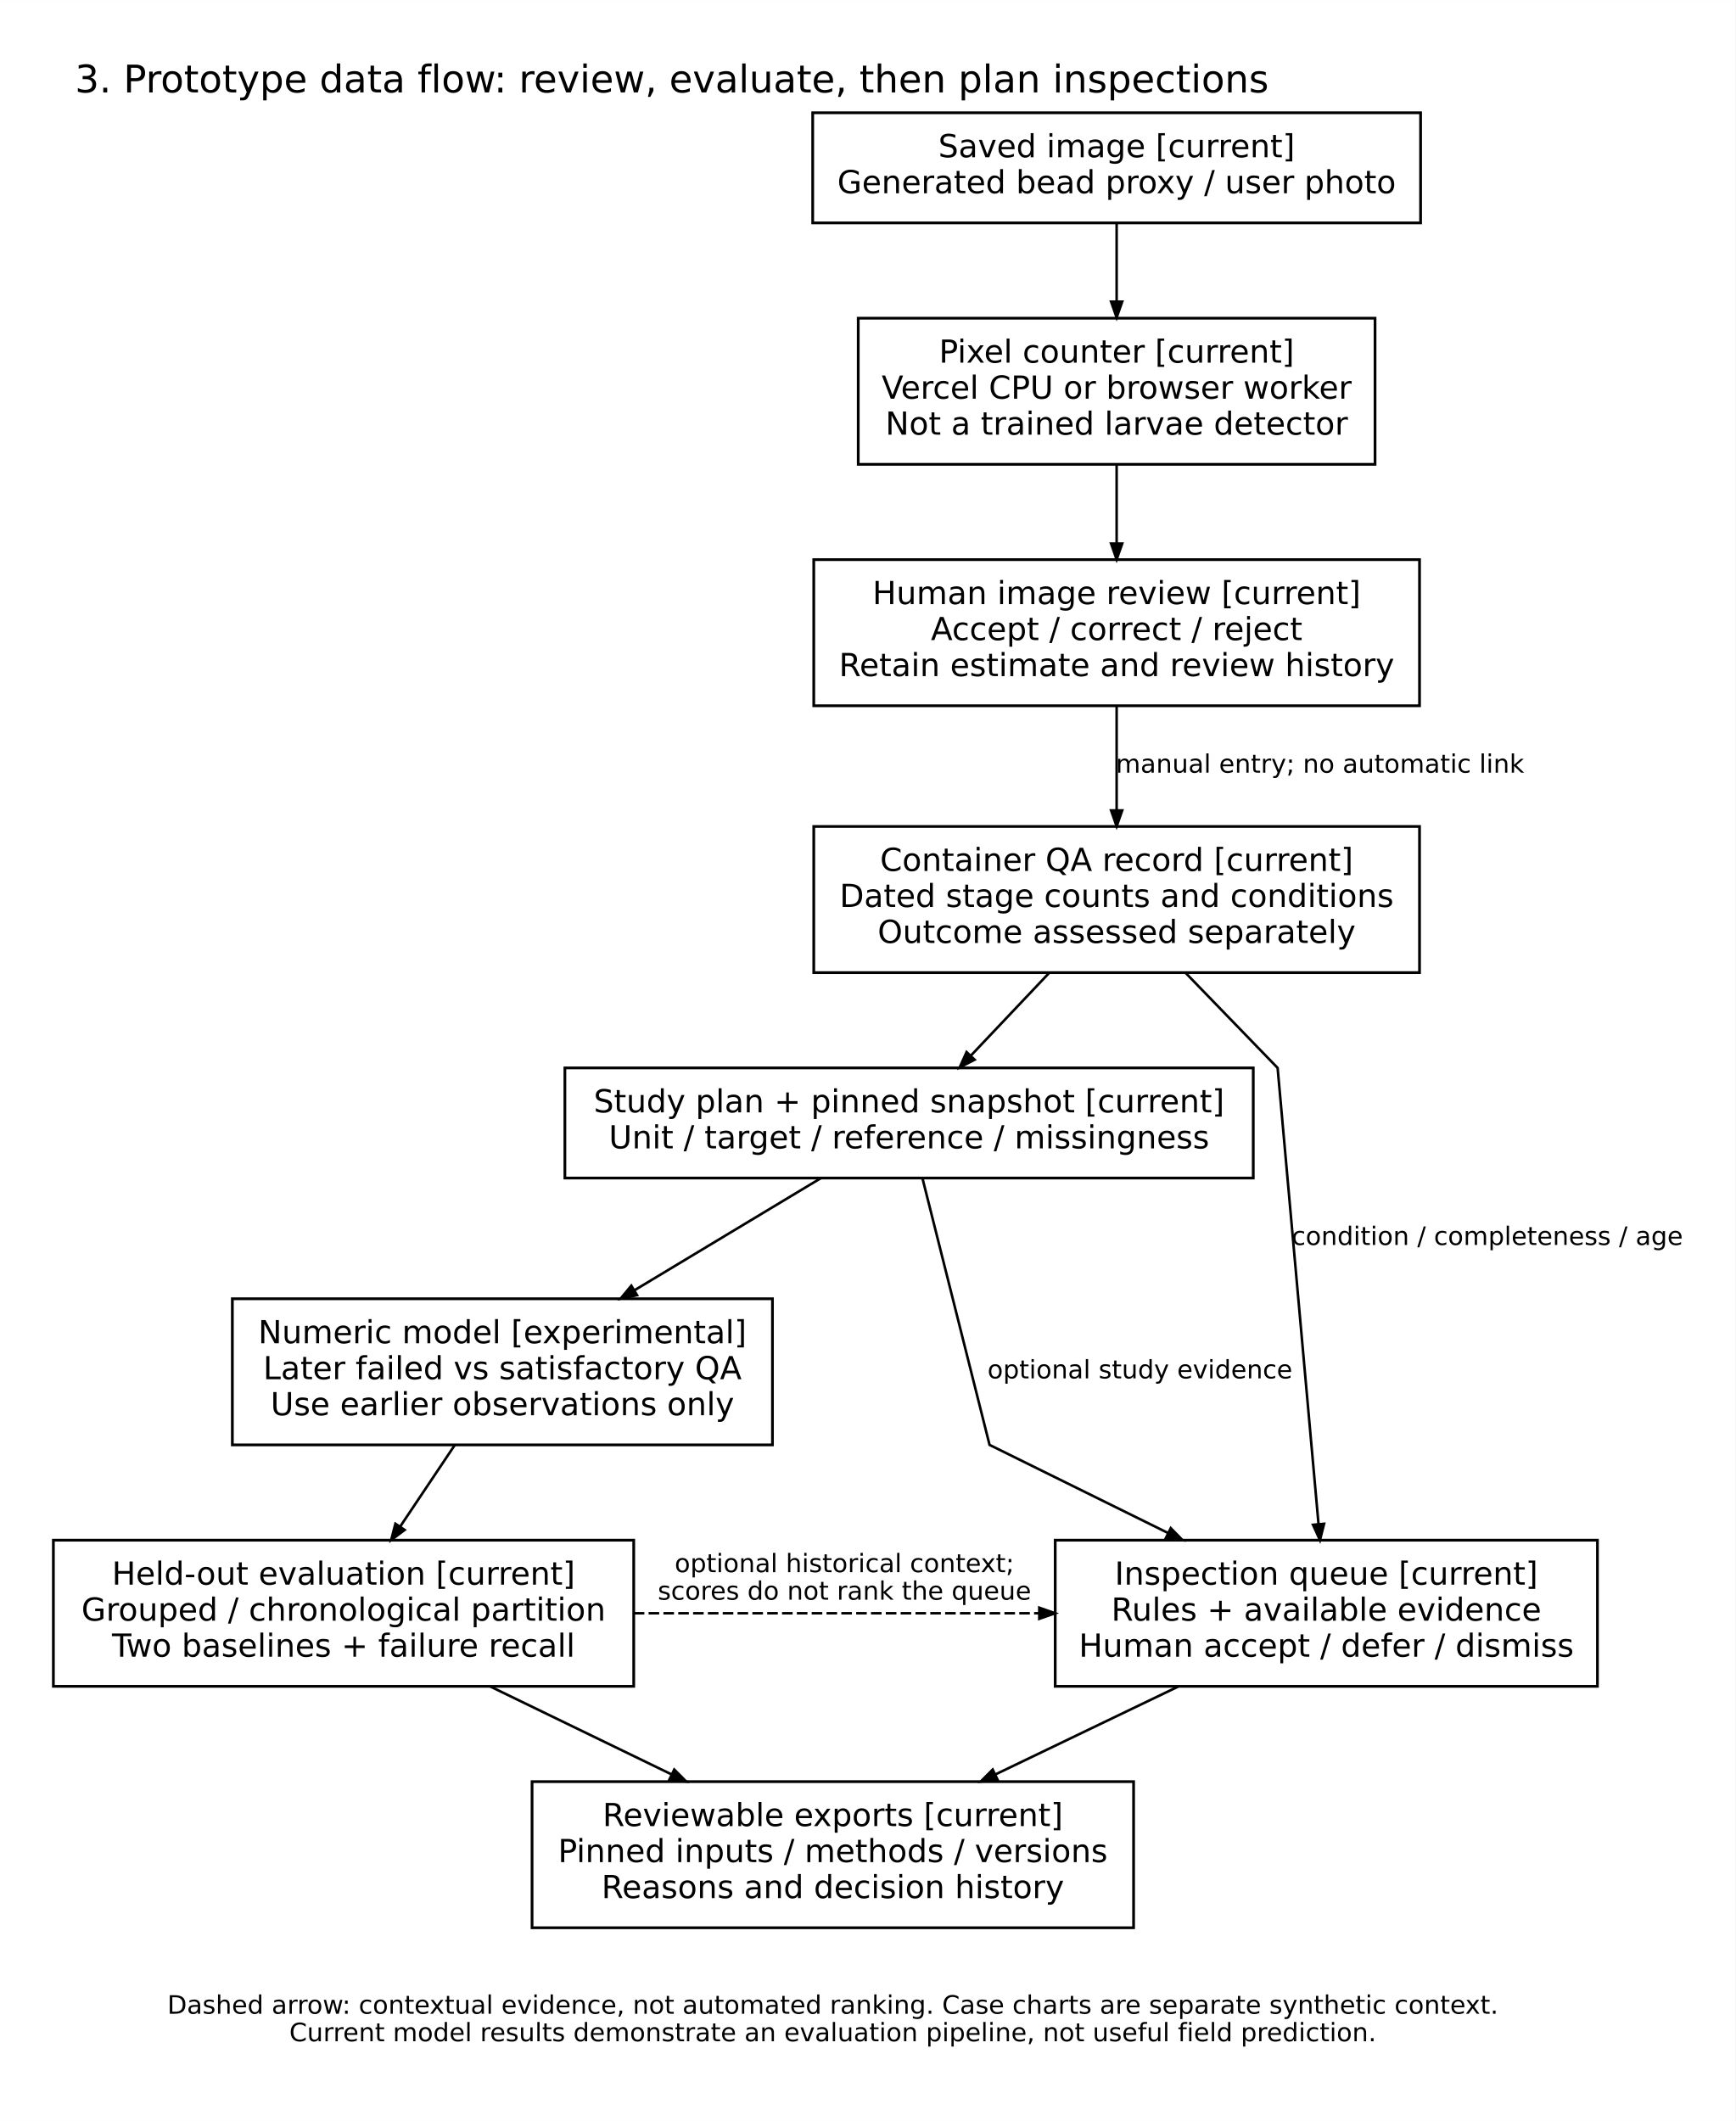
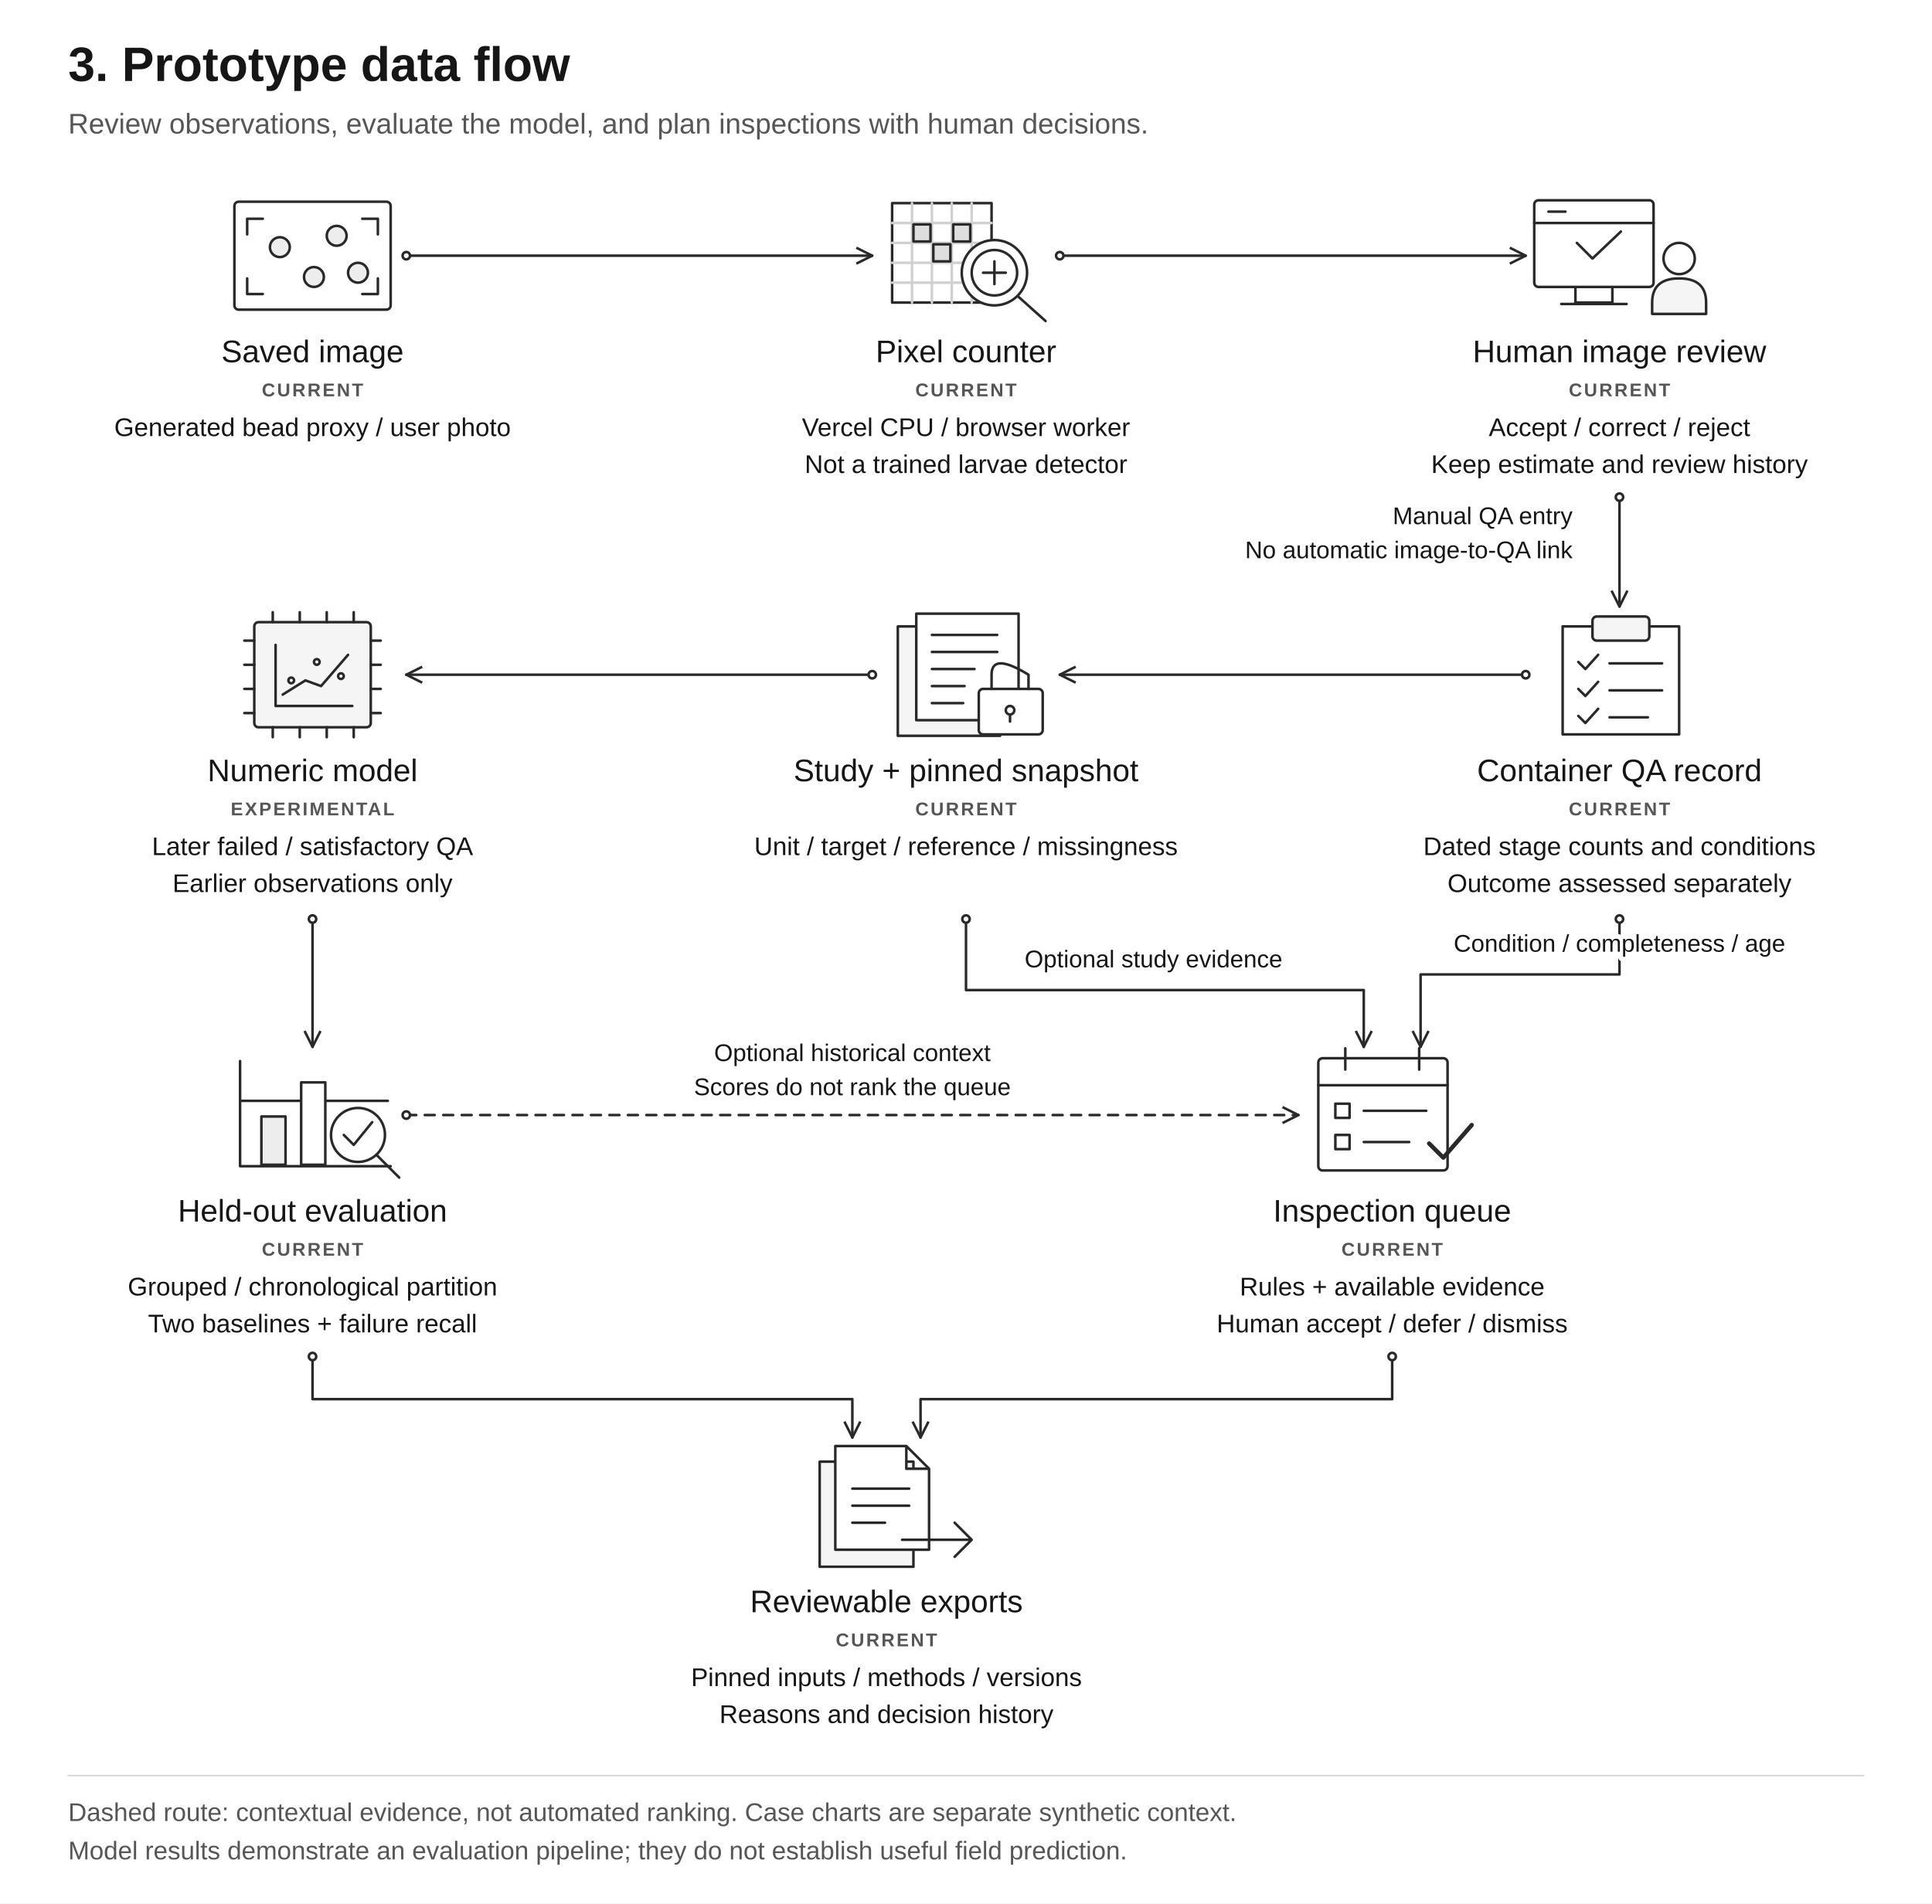
- <svg xmlns="http://www.w3.org/2000/svg" role="img" aria-labelledby="figure-title figure-description" width="819pt" height="1001pt" viewBox="0.00 0.00 819.40 1001.40">
-   <g id="graph0" class="graph" transform="scale(1 1) rotate(0) translate(25.2 976.2)">
-     <polygon fill="white" stroke="transparent" points="-25.2,25.2 -25.2,-976.2 794.2,-976.2 794.2,25.2 -25.2,25.2" />
-     <text text-anchor="middle" x="292" y="-932.6" font-family="DejaVu Sans" font-size="18.00">3. Prototype data flow: review, evaluate, then plan inspections</text>
-     <g id="node1" class="node">
-       <polygon fill="white" stroke="black" stroke-width="1.3" points="645.5,-923 358.5,-923 358.5,-871 645.5,-871 645.5,-923" />
-       <text text-anchor="middle" x="502" y="-902" font-family="DejaVu Sans" font-size="15.00">Saved image [current]</text>
-       <text text-anchor="middle" x="502" y="-885" font-family="DejaVu Sans" font-size="15.00">Generated bead proxy / user photo</text>
-     </g>
-     <g id="node2" class="node">
-       <polygon fill="white" stroke="black" stroke-width="1.3" points="624,-826 380,-826 380,-757 624,-757 624,-826" />
-       <text text-anchor="middle" x="502" y="-805" font-family="DejaVu Sans" font-size="15.00">Pixel counter [current]</text>
-       <text text-anchor="middle" x="502" y="-788" font-family="DejaVu Sans" font-size="15.00">Vercel CPU or browser worker</text>
-       <text text-anchor="middle" x="502" y="-771" font-family="DejaVu Sans" font-size="15.00">Not a trained larvae detector</text>
-     </g>
-     <g id="edge1" class="edge">
-       <path fill="none" stroke="black" stroke-width="1.2" d="M502,-870.95C502,-859.85 502,-846.49 502,-833.98" />
-       <polygon fill="black" stroke="black" stroke-width="1.2" points="504.63,-833.82 502,-826.32 499.38,-833.82 504.63,-833.82" />
-     </g>
-     <g id="node3" class="node">
-       <polygon fill="white" stroke="black" stroke-width="1.3" points="645,-712 359,-712 359,-643 645,-643 645,-712" />
-       <text text-anchor="middle" x="502" y="-691" font-family="DejaVu Sans" font-size="15.00">Human image review [current]</text>
-       <text text-anchor="middle" x="502" y="-674" font-family="DejaVu Sans" font-size="15.00">Accept / correct / reject</text>
-       <text text-anchor="middle" x="502" y="-657" font-family="DejaVu Sans" font-size="15.00">Retain estimate and review history</text>
-     </g>
-     <g id="edge2" class="edge">
-       <path fill="none" stroke="black" stroke-width="1.2" d="M502,-756.9C502,-745.27 502,-732.1 502,-719.92" />
-       <polygon fill="black" stroke="black" stroke-width="1.2" points="504.63,-719.58 502,-712.08 499.38,-719.58 504.63,-719.58" />
-     </g>
-     <g id="node4" class="node">
-       <polygon fill="white" stroke="black" stroke-width="1.3" points="645,-586 359,-586 359,-517 645,-517 645,-586" />
-       <text text-anchor="middle" x="502" y="-565" font-family="DejaVu Sans" font-size="15.00">Container QA record [current]</text>
-       <text text-anchor="middle" x="502" y="-548" font-family="DejaVu Sans" font-size="15.00">Dated stage counts and conditions</text>
-       <text text-anchor="middle" x="502" y="-531" font-family="DejaVu Sans" font-size="15.00">Outcome assessed separately</text>
-     </g>
-     <g id="edge3" class="edge">
-       <path fill="none" stroke="black" stroke-width="1.2" d="M502,-642.94C502,-627.78 502,-609.72 502,-593.74" />
-       <polygon fill="black" stroke="black" stroke-width="1.2" points="504.63,-593.58 502,-586.08 499.38,-593.58 504.63,-593.58" />
-       <text text-anchor="middle" x="598" y="-611.4" font-family="DejaVu Sans" font-size="12.00">manual entry; no automatic link</text>
-     </g>
-     <g id="node5" class="node">
-       <polygon fill="white" stroke="black" stroke-width="1.3" points="566.5,-472 241.5,-472 241.5,-420 566.5,-420 566.5,-472" />
-       <text text-anchor="middle" x="404" y="-451" font-family="DejaVu Sans" font-size="15.00">Study plan + pinned snapshot [current]</text>
-       <text text-anchor="middle" x="404" y="-434" font-family="DejaVu Sans" font-size="15.00">Unit / target / reference / missingness</text>
-     </g>
-     <g id="edge4" class="edge">
-       <path fill="none" stroke="black" stroke-width="1.2" d="M470.18,-516.9C458.26,-504.3 444.78,-490.07 433.12,-477.75" />
-       <polygon fill="black" stroke="black" stroke-width="1.2" points="434.96,-475.88 427.9,-472.24 431.15,-479.49 434.96,-475.88" />
-     </g>
-     <g id="node8" class="node">
-       <polygon fill="white" stroke="black" stroke-width="1.3" points="729,-249 473,-249 473,-180 729,-180 729,-249" />
-       <text text-anchor="middle" x="601" y="-228" font-family="DejaVu Sans" font-size="15.00">Inspection queue [current]</text>
-       <text text-anchor="middle" x="601" y="-211" font-family="DejaVu Sans" font-size="15.00">Rules + available evidence</text>
-       <text text-anchor="middle" x="601" y="-194" font-family="DejaVu Sans" font-size="15.00">Human accept / defer / dismiss</text>
-     </g>
-     <g id="edge7" class="edge">
-       <path fill="none" stroke="black" stroke-width="1.2" d="M534.67,-516.75C555.27,-495.48 578,-472 578,-472 578,-472 590.81,-329.16 597.31,-256.67" />
-       <polygon fill="black" stroke="black" stroke-width="1.2" points="599.94,-256.74 597.99,-249.03 594.71,-256.27 599.94,-256.74" />
-       <text text-anchor="middle" x="677" y="-388.4" font-family="DejaVu Sans" font-size="12.00">condition / completeness / age</text>
-     </g>
-     <g id="node6" class="node">
-       <polygon fill="white" stroke="black" stroke-width="1.3" points="339.5,-363 84.5,-363 84.5,-294 339.5,-294 339.5,-363" />
-       <text text-anchor="middle" x="212" y="-342" font-family="DejaVu Sans" font-size="15.00">Numeric model [experimental]</text>
-       <text text-anchor="middle" x="212" y="-325" font-family="DejaVu Sans" font-size="15.00">Later failed vs satisfactory QA</text>
-       <text text-anchor="middle" x="212" y="-308" font-family="DejaVu Sans" font-size="15.00">Use earlier observations only</text>
-     </g>
-     <g id="edge5" class="edge">
-       <path fill="none" stroke="black" stroke-width="1.2" d="M362.34,-419.94C336.6,-404.46 303.1,-384.3 274.25,-366.95" />
-       <polygon fill="black" stroke="black" stroke-width="1.2" points="275.57,-364.68 267.79,-363.06 272.86,-369.18 275.57,-364.68" />
-     </g>
-     <g id="edge8" class="edge">
-       <path fill="none" stroke="black" stroke-width="1.2" d="M410.36,-419.73C421.18,-376.74 442,-294 442,-294 442,-294 484.97,-272.78 526.24,-252.41" />
-       <polygon fill="black" stroke="black" stroke-width="1.2" points="527.55,-254.69 533.11,-249.02 525.22,-249.99 527.55,-254.69" />
-       <text text-anchor="middle" x="513" y="-325.4" font-family="DejaVu Sans" font-size="12.00">optional study evidence</text>
-     </g>
-     <g id="node7" class="node">
-       <polygon fill="white" stroke="black" stroke-width="1.3" points="274,-249 0,-249 0,-180 274,-180 274,-249" />
-       <text text-anchor="middle" x="137" y="-228" font-family="DejaVu Sans" font-size="15.00">Held-out evaluation [current]</text>
-       <text text-anchor="middle" x="137" y="-211" font-family="DejaVu Sans" font-size="15.00">Grouped / chronological partition</text>
-       <text text-anchor="middle" x="137" y="-194" font-family="DejaVu Sans" font-size="15.00">Two baselines + failure recall</text>
-     </g>
-     <g id="edge6" class="edge">
-       <path fill="none" stroke="black" stroke-width="1.2" d="M189.5,-293.9C181.41,-281.82 172.22,-268.09 163.8,-255.53" />
-       <polygon fill="black" stroke="black" stroke-width="1.2" points="165.84,-253.85 159.49,-249.08 161.48,-256.77 165.84,-253.85" />
-     </g>
-     <g id="edge9" class="edge">
-       <path fill="none" stroke="black" stroke-width="1.2" stroke-dasharray="5,2" d="M274.02,-214.5C334.38,-214.5 405.11,-214.5 465.32,-214.5" />
-       <polygon fill="black" stroke="black" stroke-width="1.2" points="465.48,-217.13 472.98,-214.5 465.48,-211.88 465.48,-217.13" />
-       <text text-anchor="middle" x="373.5" y="-233.9" font-family="DejaVu Sans" font-size="12.00">optional historical context;</text>
-       <text text-anchor="middle" x="373.5" y="-220.9" font-family="DejaVu Sans" font-size="12.00">scores do not rank the queue</text>
-     </g>
-     <g id="node9" class="node">
-       <polygon fill="white" stroke="black" stroke-width="1.3" points="510,-135 226,-135 226,-66 510,-66 510,-135" />
-       <text text-anchor="middle" x="368" y="-114" font-family="DejaVu Sans" font-size="15.00">Reviewable exports [current]</text>
-       <text text-anchor="middle" x="368" y="-97" font-family="DejaVu Sans" font-size="15.00">Pinned inputs / methods / versions</text>
-       <text text-anchor="middle" x="368" y="-80" font-family="DejaVu Sans" font-size="15.00">Reasons and decision history</text>
-     </g>
-     <g id="edge10" class="edge">
-       <path fill="none" stroke="black" stroke-width="1.2" d="M206.31,-179.9C233.26,-166.83 264.23,-151.81 291.81,-138.44" />
-       <polygon fill="black" stroke="black" stroke-width="1.2" points="293.14,-140.71 298.74,-135.08 290.85,-135.99 293.14,-140.71" />
-     </g>
-     <g id="edge11" class="edge">
-       <path fill="none" stroke="black" stroke-width="1.2" d="M531.09,-179.9C503.91,-166.83 472.67,-151.81 444.85,-138.44" />
-       <polygon fill="black" stroke="black" stroke-width="1.2" points="445.76,-135.96 437.86,-135.08 443.48,-140.7 445.76,-135.96" />
-     </g>
-     <g id="node10" class="node">
-       <polygon fill="white" stroke="transparent" stroke-width="1.3" points="692.5,-44 43.5,-44 43.5,0 692.5,0 692.5,-44" />
-       <text text-anchor="middle" x="368" y="-25.4" font-family="DejaVu Sans" font-size="12.00">Dashed arrow: contextual evidence, not automated ranking. Case charts are separate synthetic context.</text>
-       <text text-anchor="middle" x="368" y="-12.4" font-family="DejaVu Sans" font-size="12.00">Current model results demonstrate an evaluation pipeline, not useful field prediction.</text>
-     </g>
+ <svg xmlns="http://www.w3.org/2000/svg" width="1360" height="1340" viewBox="0 0 1360 1340" role="img" aria-labelledby="figure-title figure-description">
+   <defs>
+     <marker id="arrow" viewBox="0 0 9 9" refX="8" refY="4.5" markerWidth="8" markerHeight="8" orient="auto-start-reverse">
+       <path d="M1 1L8 4.5L1 8" fill="none" stroke="#292929" stroke-width="1.1" stroke-linejoin="round" />
+     </marker>
+     <symbol id="icon-clients" viewBox="0 0 128 96">
+       <rect x="6" y="18" width="82" height="54" rx="3" fill="#f5f5f5" />
+       <rect x="12" y="24" width="70" height="40" fill="white" />
+       <path d="M1 78H94L88 85H7Z" fill="white" />
+       <path d="M34 78H62" />
+       <rect x="101" y="9" width="25" height="74" rx="4" fill="white" />
+       <path d="M106 18H121M108 75H119" />
+       <path d="M20 55L44 33L72 57" stroke="#d5d5d5" />
+     </symbol>
+     <symbol id="icon-camera" viewBox="0 0 128 96">
+       <path d="M64 54V88M40 89H88" />
+       <path d="M24 20L35 10H56L64 20" fill="white" />
+       <rect x="14" y="20" width="95" height="48" rx="4" fill="#f5f5f5" />
+       <circle cx="63" cy="44" r="17" fill="white" />
+       <circle cx="63" cy="44" r="10" />
+       <path d="M25 31H35M114 21Q127 31 114 41M119 15Q136 31 119 47" />
+     </symbol>
+     <symbol id="icon-router" viewBox="0 0 128 96">
+       <path d="M28 47V15M99 47V15M16 20Q5 30 16 40M10 14Q-8 30 10 46M111 20Q122 30 111 40M117 14Q135 30 117 46" />
+       <rect x="6" y="49" width="116" height="29" rx="3" fill="#f5f5f5" />
+       <path d="M17 59H25V68H17ZM32 59H40V68H32ZM47 59H55V68H47ZM62 59H70V68H62Z" fill="white" />
+       <circle cx="94" cy="64" r="2" />
+       <circle cx="105" cy="64" r="2" />
+       <path d="M17 79V84H29V79M98 79V84H110V79" />
+     </symbol>
+     <symbol id="icon-gateway" viewBox="0 0 128 96">
+       <path d="M64 15V77M46 77L64 40L82 77M52 63H76M56 50H72" />
+       <circle cx="64" cy="12" r="3" fill="white" />
+       <path d="M49 8Q38 20 49 32M79 8Q90 20 79 32M39 1Q20 20 39 41M89 1Q108 20 89 41" />
+       <rect x="28" y="78" width="72" height="14" rx="2" fill="#f5f5f5" />
+       <path d="M37 84H49M56 84H68" />
+       <circle cx="86" cy="85" r="2" />
+     </symbol>
+     <symbol id="icon-route" viewBox="0 0 128 96">
+       <rect x="8" y="9" width="112" height="78" rx="4" fill="white" />
+       <path d="M8 27H120" />
+       <circle cx="18" cy="18" r="1.5" />
+       <circle cx="26" cy="18" r="1.5" />
+       <path d="M64 39V54M31 68V54H97V68" />
+       <rect x="54" y="34" width="20" height="12" rx="2" fill="#f5f5f5" />
+       <rect x="21" y="67" width="20" height="12" rx="2" fill="#f5f5f5" />
+       <rect x="54" y="67" width="20" height="12" rx="2" fill="#f5f5f5" />
+       <rect x="87" y="67" width="20" height="12" rx="2" fill="#f5f5f5" />
+       <path d="M64 54V67" />
+     </symbol>
+     <symbol id="icon-worker" viewBox="0 0 128 96">
+       <rect x="7" y="8" width="114" height="68" rx="3" fill="#f5f5f5" />
+       <rect x="14" y="15" width="100" height="53" fill="white" />
+       <path d="M52 77V86H76V77M38 87H90" />
+       <rect x="49" y="27" width="30" height="29" rx="2" fill="#f5f5f5" />
+       <path d="M57 21V27M65 21V27M73 21V27M57 56V62M65 56V62M73 56V62M43 33H49M43 41H49M43 49H49M79 33H85M79 41H85M79 49H85" />
+     </symbol>
+     <symbol id="icon-cloud" viewBox="0 0 128 96">
+       <path d="M30 77H101C131 77 133 39 108 36C107 8 70 1 54 24C36 16 19 29 20 44C-3 48 1 77 30 77Z" fill="white" />
+       <rect x="47" y="40" width="36" height="25" rx="3" fill="#f5f5f5" />
+       <path d="M55 48L50 52L55 57M75 48L80 52L75 57M68 47L63 58" />
+     </symbol>
+     <symbol id="icon-server" viewBox="0 0 128 96">
+       <rect x="25" y="5" width="78" height="84" rx="3" fill="#f5f5f5" />
+       <path d="M25 32H103M25 60H103M36 17H68M36 45H68M36 73H68M34 90V94M94 90V94" />
+       <circle cx="88" cy="19" r="3" fill="white" />
+       <circle cx="88" cy="47" r="3" fill="white" />
+       <circle cx="88" cy="75" r="3" fill="white" />
+     </symbol>
+     <symbol id="icon-browser-store" viewBox="0 0 128 96">
+       <rect x="4" y="8" width="99" height="70" rx="3" fill="white" />
+       <path d="M4 25H103M14 16H29M15 40H61M15 51H50M15 62H40" />
+       <path d="M65 50V83C65 96 123 96 123 83V50" fill="#f5f5f5" />
+       <ellipse cx="94" cy="50" rx="29" ry="10" fill="white" />
+       <path d="M65 65C65 78 123 78 123 65" />
+     </symbol>
+     <symbol id="icon-database" viewBox="0 0 128 96">
+       <path d="M20 18V78C20 97 108 97 108 78V18" fill="#f5f5f5" />
+       <ellipse cx="64" cy="18" rx="44" ry="14" fill="white" />
+       <path d="M20 38C20 57 108 57 108 38M20 59C20 78 108 78 108 59" />
+     </symbol>
+     <symbol id="icon-stock" viewBox="0 0 128 96">
+       <path d="M19 22L36 8H116V76L100 90H19Z" fill="#f5f5f5" />
+       <path d="M19 22H100V90M100 22L116 8M100 22V90L116 76" />
+       <path d="M27 30H92V81H27Z" fill="white" />
+       <path d="M34 30V81M85 30V81M27 37H92M27 74H92" stroke="#d0d0d0" />
+       <ellipse cx="59" cy="54" rx="3" ry="11" />
+       <path d="M56 52Q38 34 43 53L56 57M62 52Q80 34 75 53L62 57M56 59L42 67M56 63L49 73M62 59L76 67M62 63L69 73M59 42L62 35" />
+       <path d="M44 16H87" />
+     </symbol>
+     <symbol id="icon-release" viewBox="0 0 128 96">
+       <path d="M27 33L35 84Q64 98 93 84L101 33" fill="white" />
+       <ellipse cx="64" cy="33" rx="43" ry="10" fill="#f5f5f5" />
+       <path d="M43 57Q51 48 56 59T69 61M69 76Q78 66 84 75M43 80Q52 71 56 78" />
+       <path d="M64 16V2M57 9L64 2L71 9" />
+       <path d="M28 39Q17 62 35 72M101 39Q112 62 93 72" />
+     </symbol>
+     <symbol id="icon-clipboard" viewBox="0 0 128 96">
+       <path d="M47 14H24V90H106V14H83" fill="white" />
+       <rect x="45" y="7" width="40" height="17" rx="3" fill="#f5f5f5" />
+       <path d="M35 39L40 44L49 34M57 40H94M35 58L40 63L49 53M57 59H94M35 77L40 82L49 72M57 78H84" />
+     </symbol>
+     <symbol id="icon-trap" viewBox="0 0 128 96">
+       <path d="M23 31V79C23 97 105 97 105 79V31" fill="#f5f5f5" />
+       <ellipse cx="64" cy="31" rx="41" ry="14" fill="white" />
+       <path d="M48 25L57 45H71L80 25" fill="#ededed" />
+       <ellipse cx="64" cy="24" rx="16" ry="5" fill="white" />
+       <path d="M34 51H94M34 59H94M34 67H94M34 75H94M43 48V82M54 48V86M66 48V86M78 48V84M89 48V81" stroke="#c6c6c6" />
+       <path d="M105 66H119V38M114 38H124" />
+     </symbol>
+     <symbol id="icon-assay" viewBox="0 0 128 96">
+       <path d="M24 85H100M40 84V75M68 84V75M25 62H71" />
+       <path d="M60 19Q95 29 86 56Q82 72 59 75H31" />
+       <path d="M34 14L48 5L69 38L54 48ZM51 45L45 53" fill="#f5f5f5" />
+       <circle cx="80" cy="45" r="5" fill="white" />
+       <path d="M105 52H123M109 52V80Q109 90 119 87Q123 86 123 80V52M111 70H121" />
+     </symbol>
+     <symbol id="icon-prevalence" viewBox="0 0 128 96">
+       <path d="M23 7H91L109 25V90H23ZM91 7V25H109" fill="white" />
+       <path d="M37 72H94M37 81H79M44 44H88" />
+       <text x="66" y="38" text-anchor="middle" font-family="Arial, sans-serif" font-size="23" fill="#161616" stroke="none">n+</text>
+       <text x="66" y="64" text-anchor="middle" font-family="Arial, sans-serif" font-size="20" fill="#161616" stroke="none">N</text>
+     </symbol>
+     <symbol id="icon-health" viewBox="0 0 128 96">
+       <rect x="8" y="25" width="72" height="64" rx="2" fill="#f5f5f5" />
+       <path d="M20 25V10H67V25M26 68H37V89H26M48 68H60V79H48" />
+       <path d="M35 36H49V45H58V58H49V67H35V58H26V45H35Z" fill="white" />
+       <path d="M83 38H109L122 51V91H83ZM109 38V51H122M92 64H113M92 74H113M92 83H104" fill="white" />
+     </symbol>
+     <symbol id="icon-case-report" viewBox="0 0 128 96">
+       <path d="M23 7H91L109 25V90H23ZM91 7V25H109" fill="white" />
+       <path d="M36 29H68M36 42H92M36 53H80M36 67L43 75L58 60M67 70H94M67 79H86" />
+     </symbol>
+     <symbol id="icon-impact" viewBox="0 0 128 96">
+       <path d="M19 8V86H120" />
+       <rect x="33" y="42" width="18" height="43" fill="#ededed" />
+       <rect x="60" y="58" width="18" height="27" fill="white" />
+       <rect x="90" y="30" width="18" height="55" fill="#ededed" />
+       <path d="M42 32V49M36 32H48M69 48V65M63 48H75M99 19V39M93 19H105" />
+     </symbol>
+     <symbol id="icon-photo" viewBox="0 0 128 96">
+       <rect x="9" y="10" width="110" height="76" rx="3" fill="white" />
+       <path d="M18 22H29M18 22V33M110 22H99M110 22V33M18 75H29M18 75V64M110 75H99M110 75V64" />
+       <circle cx="41" cy="42" r="7" fill="#ededed" />
+       <circle cx="81" cy="34" r="7" fill="#ededed" />
+       <circle cx="65" cy="63" r="7" fill="#ededed" />
+       <circle cx="96" cy="60" r="7" fill="#ededed" />
+     </symbol>
+     <symbol id="icon-pixels" viewBox="0 0 128 96">
+       <path d="M12 11H82V81H12Z" fill="white" />
+       <path d="M26 11V81M40 11V81M54 11V81M68 11V81M12 25H82M12 39H82M12 53H82M12 67H82" stroke="#d0d0d0" />
+       <path d="M27 26H39V38H27ZM41 40H53V52H41ZM55 26H67V38H55Z" fill="#dedede" />
+       <circle cx="84" cy="60" r="23" fill="white" />
+       <circle cx="84" cy="60" r="16" />
+       <path d="M101 77L120 94M76 60H92M84 52V68" />
+     </symbol>
+     <symbol id="icon-review" viewBox="0 0 128 96">
+       <rect x="4" y="9" width="84" height="61" rx="3" fill="white" />
+       <path d="M4 25H88M14 17H26M34 39L45 50L65 31M33 71V81H59V71M23 82H69" />
+       <circle cx="106" cy="50" r="11" fill="white" />
+       <path d="M87 89V81Q87 64 106 64Q125 64 125 81V89Z" fill="#f5f5f5" />
+     </symbol>
+     <symbol id="icon-study" viewBox="0 0 128 96">
+       <path d="M16 14H88V91H16Z" fill="#f5f5f5" />
+       <path d="M29 5H101V80H29Z" fill="white" />
+       <path d="M40 20H86M40 32H86M40 44H70M40 56H63M40 68H62" />
+       <rect x="73" y="58" width="45" height="32" rx="3" fill="white" />
+       <path d="M82 58V48Q82 32 108 48V58" />
+       <circle cx="95" cy="73" r="3" />
+       <path d="M95 76V81" />
+     </symbol>
+     <symbol id="icon-model" viewBox="0 0 128 96">
+       <rect x="23" y="11" width="82" height="74" rx="3" fill="#f5f5f5" />
+       <path d="M16 24H23M16 41H23M16 58H23M16 75H23M105 24H112M105 41H112M105 58H112M105 75H112M36 4V11M55 4V11M74 4V11M93 4V11M36 85V92M55 85V92M74 85V92M93 85V92" />
+       <path d="M38 27V70H92M43 62L59 52L70 56L89 34" />
+       <circle cx="49" cy="52" r="2" fill="white" />
+       <circle cx="67" cy="39" r="2" fill="white" />
+       <circle cx="84" cy="49" r="2" fill="white" />
+     </symbol>
+     <symbol id="icon-evaluation" viewBox="0 0 128 96">
+       <path d="M13 10V84H119M13 38H117" />
+       <rect x="28" y="49" width="17" height="34" fill="#ededed" />
+       <rect x="56" y="25" width="17" height="58" fill="white" />
+       <circle cx="96" cy="62" r="19" fill="white" />
+       <path d="M109 76L125 92M86 62L93 69L106 53" />
+     </symbol>
+     <symbol id="icon-planning" viewBox="0 0 128 96">
+       <rect x="12" y="8" width="91" height="79" rx="3" fill="white" />
+       <path d="M12 27H103M31 1V16M83 1V16M24 40H34V50H24ZM44 45H88M24 62H34V72H24ZM44 67H76" />
+       <path d="M90 68L100 78L120 55" stroke-width="3" />
+     </symbol>
+     <symbol id="icon-export" viewBox="0 0 128 96">
+       <path d="M17 17H83V91H17Z" fill="#f5f5f5" />
+       <path d="M28 6H78L94 22V79H28ZM78 6V22H94M40 36H80M40 48H80M40 60H63" fill="white" />
+       <path d="M75 72H124M112 60L124 72L112 84" />
+     </symbol>
+   </defs>
+   <rect width="1360" height="1340" fill="white" />
+   <g fill="none" stroke="#292929" stroke-width="1.8" stroke-linecap="round" stroke-linejoin="round">
+     <text x="48" y="57" text-anchor="start" font-family="Arial, Helvetica, sans-serif" font-size="34" font-weight="600" fill="#161616" stroke="none">3. Prototype data flow</text>
+     <text x="48" y="94" text-anchor="start" font-family="Arial, Helvetica, sans-serif" font-size="20" font-weight="400" fill="#565656" stroke="none">Review observations, evaluate the model, and plan inspections with human decisions.</text>
+     <g id="edge-photo-counter">
+       <polyline points="286,180 614,180" marker-end="url(#arrow)" />
+       <circle cx="286" cy="180" r="2.6" fill="white" />
+     </g>
+     <g id="edge-counter-review">
+       <polyline points="746,180 1074,180" marker-end="url(#arrow)" />
+       <circle cx="746" cy="180" r="2.6" fill="white" />
+     </g>
+     <g id="edge-review-qa">
+       <polyline points="1140,350 1140,427" marker-end="url(#arrow)" />
+       <circle cx="1140" cy="350" r="2.6" fill="white" />
+       <text x="1107" y="369" text-anchor="end" font-family="Arial, Helvetica, sans-serif" font-size="17" font-weight="400" fill="#161616" stroke="white" stroke-width="7" paint-order="stroke">Manual QA entry</text>
+       <text x="1107" y="393" text-anchor="end" font-family="Arial, Helvetica, sans-serif" font-size="17" font-weight="400" fill="#161616" stroke="white" stroke-width="7" paint-order="stroke">No automatic image-to-QA link</text>
+     </g>
+     <g id="edge-qa-study">
+       <polyline points="1074,475 746,475" marker-end="url(#arrow)" />
+       <circle cx="1074" cy="475" r="2.6" fill="white" />
+     </g>
+     <g id="edge-study-model">
+       <polyline points="614,475 286,475" marker-end="url(#arrow)" />
+       <circle cx="614" cy="475" r="2.6" fill="white" />
+     </g>
+     <g id="edge-model-evaluation">
+       <polyline points="220,647 220,737" marker-end="url(#arrow)" />
+       <circle cx="220" cy="647" r="2.6" fill="white" />
+     </g>
+     <g id="edge-qa-planning">
+       <polyline points="1140,647 1140,686 1000,686 1000,737" marker-end="url(#arrow)" />
+       <circle cx="1140" cy="647" r="2.6" fill="white" />
+       <text x="1140" y="670" text-anchor="middle" font-family="Arial, Helvetica, sans-serif" font-size="17" font-weight="400" fill="#161616" stroke="white" stroke-width="7" paint-order="stroke">Condition / completeness / age</text>
+     </g>
+     <g id="edge-study-planning">
+       <polyline points="680,647 680,697 960,697 960,737" marker-end="url(#arrow)" />
+       <circle cx="680" cy="647" r="2.6" fill="white" />
+       <text x="812" y="681" text-anchor="middle" font-family="Arial, Helvetica, sans-serif" font-size="17" font-weight="400" fill="#161616" stroke="white" stroke-width="7" paint-order="stroke">Optional study evidence</text>
+     </g>
+     <g id="edge-evaluation-planning">
+       <polyline points="286,785 914,785" marker-end="url(#arrow)" stroke-dasharray="7 6" />
+       <circle cx="286" cy="785" r="2.6" fill="white" />
+       <text x="600" y="747" text-anchor="middle" font-family="Arial, Helvetica, sans-serif" font-size="17" font-weight="400" fill="#161616" stroke="white" stroke-width="7" paint-order="stroke">Optional historical context</text>
+       <text x="600" y="771" text-anchor="middle" font-family="Arial, Helvetica, sans-serif" font-size="17" font-weight="400" fill="#161616" stroke="white" stroke-width="7" paint-order="stroke">Scores do not rank the queue</text>
+     </g>
+     <g id="edge-evaluation-export">
+       <polyline points="220,955 220,985 600,985 600,1012" marker-end="url(#arrow)" />
+       <circle cx="220" cy="955" r="2.6" fill="white" />
+     </g>
+     <g id="edge-planning-export">
+       <polyline points="980,955 980,985 648,985 648,1012" marker-end="url(#arrow)" />
+       <circle cx="980" cy="955" r="2.6" fill="white" />
+     </g>
+     <g id="node-photo">
+       <use href="#icon-photo" x="156" y="132" width="128" height="96" />
+       <text x="220" y="255" text-anchor="middle" font-family="Arial, Helvetica, sans-serif" font-size="22" font-weight="500" fill="#161616" stroke="none">Saved image</text>
+       <text x="220" y="279" text-anchor="middle" font-family="Arial, Helvetica, sans-serif" font-size="13" font-weight="600" fill="#565656" letter-spacing="1.3" stroke="none">CURRENT</text>
+       <text x="220" y="307" text-anchor="middle" font-family="Arial, Helvetica, sans-serif" font-size="18" font-weight="400" fill="#161616" stroke="none">Generated bead proxy / user photo</text>
+     </g>
+     <g id="node-counter">
+       <use href="#icon-pixels" x="616" y="132" width="128" height="96" />
+       <text x="680" y="255" text-anchor="middle" font-family="Arial, Helvetica, sans-serif" font-size="22" font-weight="500" fill="#161616" stroke="none">Pixel counter</text>
+       <text x="680" y="279" text-anchor="middle" font-family="Arial, Helvetica, sans-serif" font-size="13" font-weight="600" fill="#565656" letter-spacing="1.3" stroke="none">CURRENT</text>
+       <text x="680" y="307" text-anchor="middle" font-family="Arial, Helvetica, sans-serif" font-size="18" font-weight="400" fill="#161616" stroke="none">Vercel CPU / browser worker</text>
+       <text x="680" y="333" text-anchor="middle" font-family="Arial, Helvetica, sans-serif" font-size="18" font-weight="400" fill="#161616" stroke="none">Not a trained larvae detector</text>
+     </g>
+     <g id="node-review">
+       <use href="#icon-review" x="1076" y="132" width="128" height="96" />
+       <text x="1140" y="255" text-anchor="middle" font-family="Arial, Helvetica, sans-serif" font-size="22" font-weight="500" fill="#161616" stroke="none">Human image review</text>
+       <text x="1140" y="279" text-anchor="middle" font-family="Arial, Helvetica, sans-serif" font-size="13" font-weight="600" fill="#565656" letter-spacing="1.3" stroke="none">CURRENT</text>
+       <text x="1140" y="307" text-anchor="middle" font-family="Arial, Helvetica, sans-serif" font-size="18" font-weight="400" fill="#161616" stroke="none">Accept / correct / reject</text>
+       <text x="1140" y="333" text-anchor="middle" font-family="Arial, Helvetica, sans-serif" font-size="18" font-weight="400" fill="#161616" stroke="none">Keep estimate and review history</text>
+     </g>
+     <g id="node-qa">
+       <use href="#icon-clipboard" x="1076" y="427" width="128" height="96" />
+       <text x="1140" y="550" text-anchor="middle" font-family="Arial, Helvetica, sans-serif" font-size="22" font-weight="500" fill="#161616" stroke="none">Container QA record</text>
+       <text x="1140" y="574" text-anchor="middle" font-family="Arial, Helvetica, sans-serif" font-size="13" font-weight="600" fill="#565656" letter-spacing="1.3" stroke="none">CURRENT</text>
+       <text x="1140" y="602" text-anchor="middle" font-family="Arial, Helvetica, sans-serif" font-size="18" font-weight="400" fill="#161616" stroke="none">Dated stage counts and conditions</text>
+       <text x="1140" y="628" text-anchor="middle" font-family="Arial, Helvetica, sans-serif" font-size="18" font-weight="400" fill="#161616" stroke="none">Outcome assessed separately</text>
+     </g>
+     <g id="node-study">
+       <use href="#icon-study" x="616" y="427" width="128" height="96" />
+       <text x="680" y="550" text-anchor="middle" font-family="Arial, Helvetica, sans-serif" font-size="22" font-weight="500" fill="#161616" stroke="none">Study + pinned snapshot</text>
+       <text x="680" y="574" text-anchor="middle" font-family="Arial, Helvetica, sans-serif" font-size="13" font-weight="600" fill="#565656" letter-spacing="1.3" stroke="none">CURRENT</text>
+       <text x="680" y="602" text-anchor="middle" font-family="Arial, Helvetica, sans-serif" font-size="18" font-weight="400" fill="#161616" stroke="none">Unit / target / reference / missingness</text>
+     </g>
+     <g id="node-model">
+       <use href="#icon-model" x="156" y="427" width="128" height="96" />
+       <text x="220" y="550" text-anchor="middle" font-family="Arial, Helvetica, sans-serif" font-size="22" font-weight="500" fill="#161616" stroke="none">Numeric model</text>
+       <text x="220" y="574" text-anchor="middle" font-family="Arial, Helvetica, sans-serif" font-size="13" font-weight="600" fill="#565656" letter-spacing="1.3" stroke="none">EXPERIMENTAL</text>
+       <text x="220" y="602" text-anchor="middle" font-family="Arial, Helvetica, sans-serif" font-size="18" font-weight="400" fill="#161616" stroke="none">Later failed / satisfactory QA</text>
+       <text x="220" y="628" text-anchor="middle" font-family="Arial, Helvetica, sans-serif" font-size="18" font-weight="400" fill="#161616" stroke="none">Earlier observations only</text>
+     </g>
+     <g id="node-evaluation">
+       <use href="#icon-evaluation" x="156" y="737" width="128" height="96" />
+       <text x="220" y="860" text-anchor="middle" font-family="Arial, Helvetica, sans-serif" font-size="22" font-weight="500" fill="#161616" stroke="none">Held-out evaluation</text>
+       <text x="220" y="884" text-anchor="middle" font-family="Arial, Helvetica, sans-serif" font-size="13" font-weight="600" fill="#565656" letter-spacing="1.3" stroke="none">CURRENT</text>
+       <text x="220" y="912" text-anchor="middle" font-family="Arial, Helvetica, sans-serif" font-size="18" font-weight="400" fill="#161616" stroke="none">Grouped / chronological partition</text>
+       <text x="220" y="938" text-anchor="middle" font-family="Arial, Helvetica, sans-serif" font-size="18" font-weight="400" fill="#161616" stroke="none">Two baselines + failure recall</text>
+     </g>
+     <g id="node-planning">
+       <use href="#icon-planning" x="916" y="737" width="128" height="96" />
+       <text x="980" y="860" text-anchor="middle" font-family="Arial, Helvetica, sans-serif" font-size="22" font-weight="500" fill="#161616" stroke="none">Inspection queue</text>
+       <text x="980" y="884" text-anchor="middle" font-family="Arial, Helvetica, sans-serif" font-size="13" font-weight="600" fill="#565656" letter-spacing="1.3" stroke="none">CURRENT</text>
+       <text x="980" y="912" text-anchor="middle" font-family="Arial, Helvetica, sans-serif" font-size="18" font-weight="400" fill="#161616" stroke="none">Rules + available evidence</text>
+       <text x="980" y="938" text-anchor="middle" font-family="Arial, Helvetica, sans-serif" font-size="18" font-weight="400" fill="#161616" stroke="none">Human accept / defer / dismiss</text>
+     </g>
+     <g id="node-export">
+       <use href="#icon-export" x="560" y="1012" width="128" height="96" />
+       <text x="624" y="1135" text-anchor="middle" font-family="Arial, Helvetica, sans-serif" font-size="22" font-weight="500" fill="#161616" stroke="none">Reviewable exports</text>
+       <text x="624" y="1159" text-anchor="middle" font-family="Arial, Helvetica, sans-serif" font-size="13" font-weight="600" fill="#565656" letter-spacing="1.3" stroke="none">CURRENT</text>
+       <text x="624" y="1187" text-anchor="middle" font-family="Arial, Helvetica, sans-serif" font-size="18" font-weight="400" fill="#161616" stroke="none">Pinned inputs / methods / versions</text>
+       <text x="624" y="1213" text-anchor="middle" font-family="Arial, Helvetica, sans-serif" font-size="18" font-weight="400" fill="#161616" stroke="none">Reasons and decision history</text>
+     </g>
+     <path d="M48 1250H1312" stroke="#d5d5d5" stroke-width="1" />
+     <text x="48" y="1282" text-anchor="start" font-family="Arial, Helvetica, sans-serif" font-size="18" font-weight="400" fill="#565656" stroke="none">Dashed route: contextual evidence, not automated ranking. Case charts are separate synthetic context.</text>
+     <text x="48" y="1309" text-anchor="start" font-family="Arial, Helvetica, sans-serif" font-size="18" font-weight="400" fill="#565656" stroke="none">Model results demonstrate an evaluation pipeline; they do not establish useful field prediction.</text>
  </g>
</svg>
